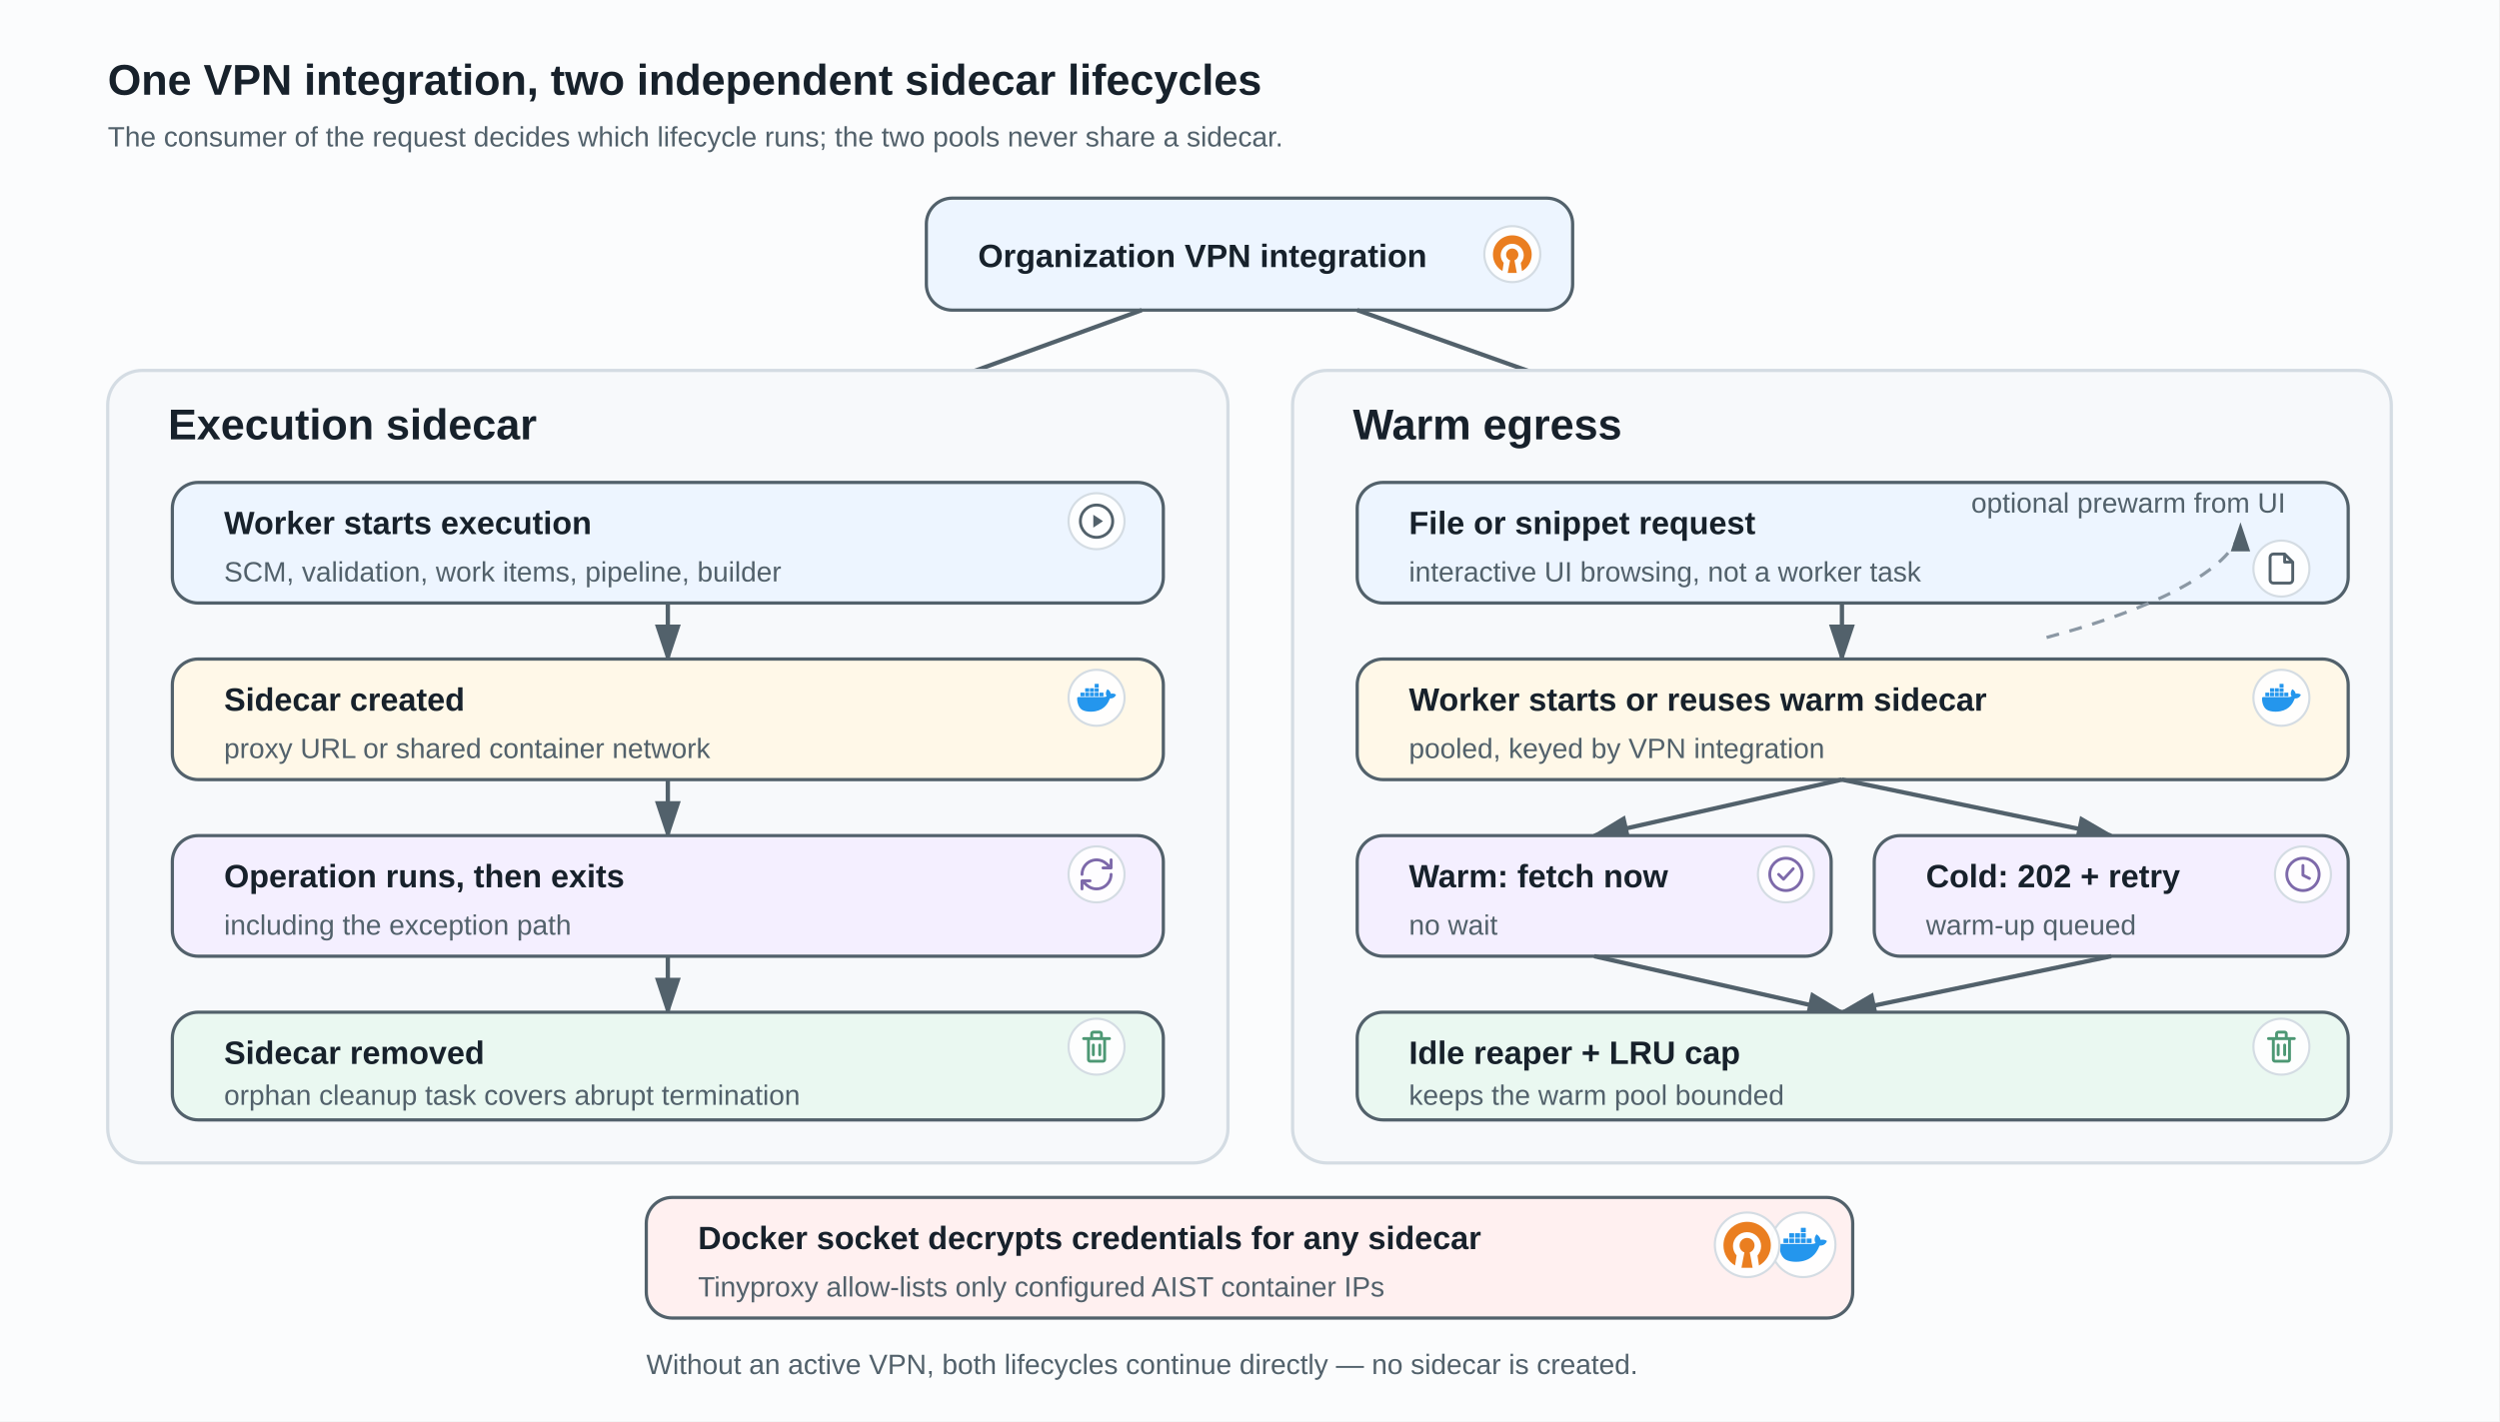
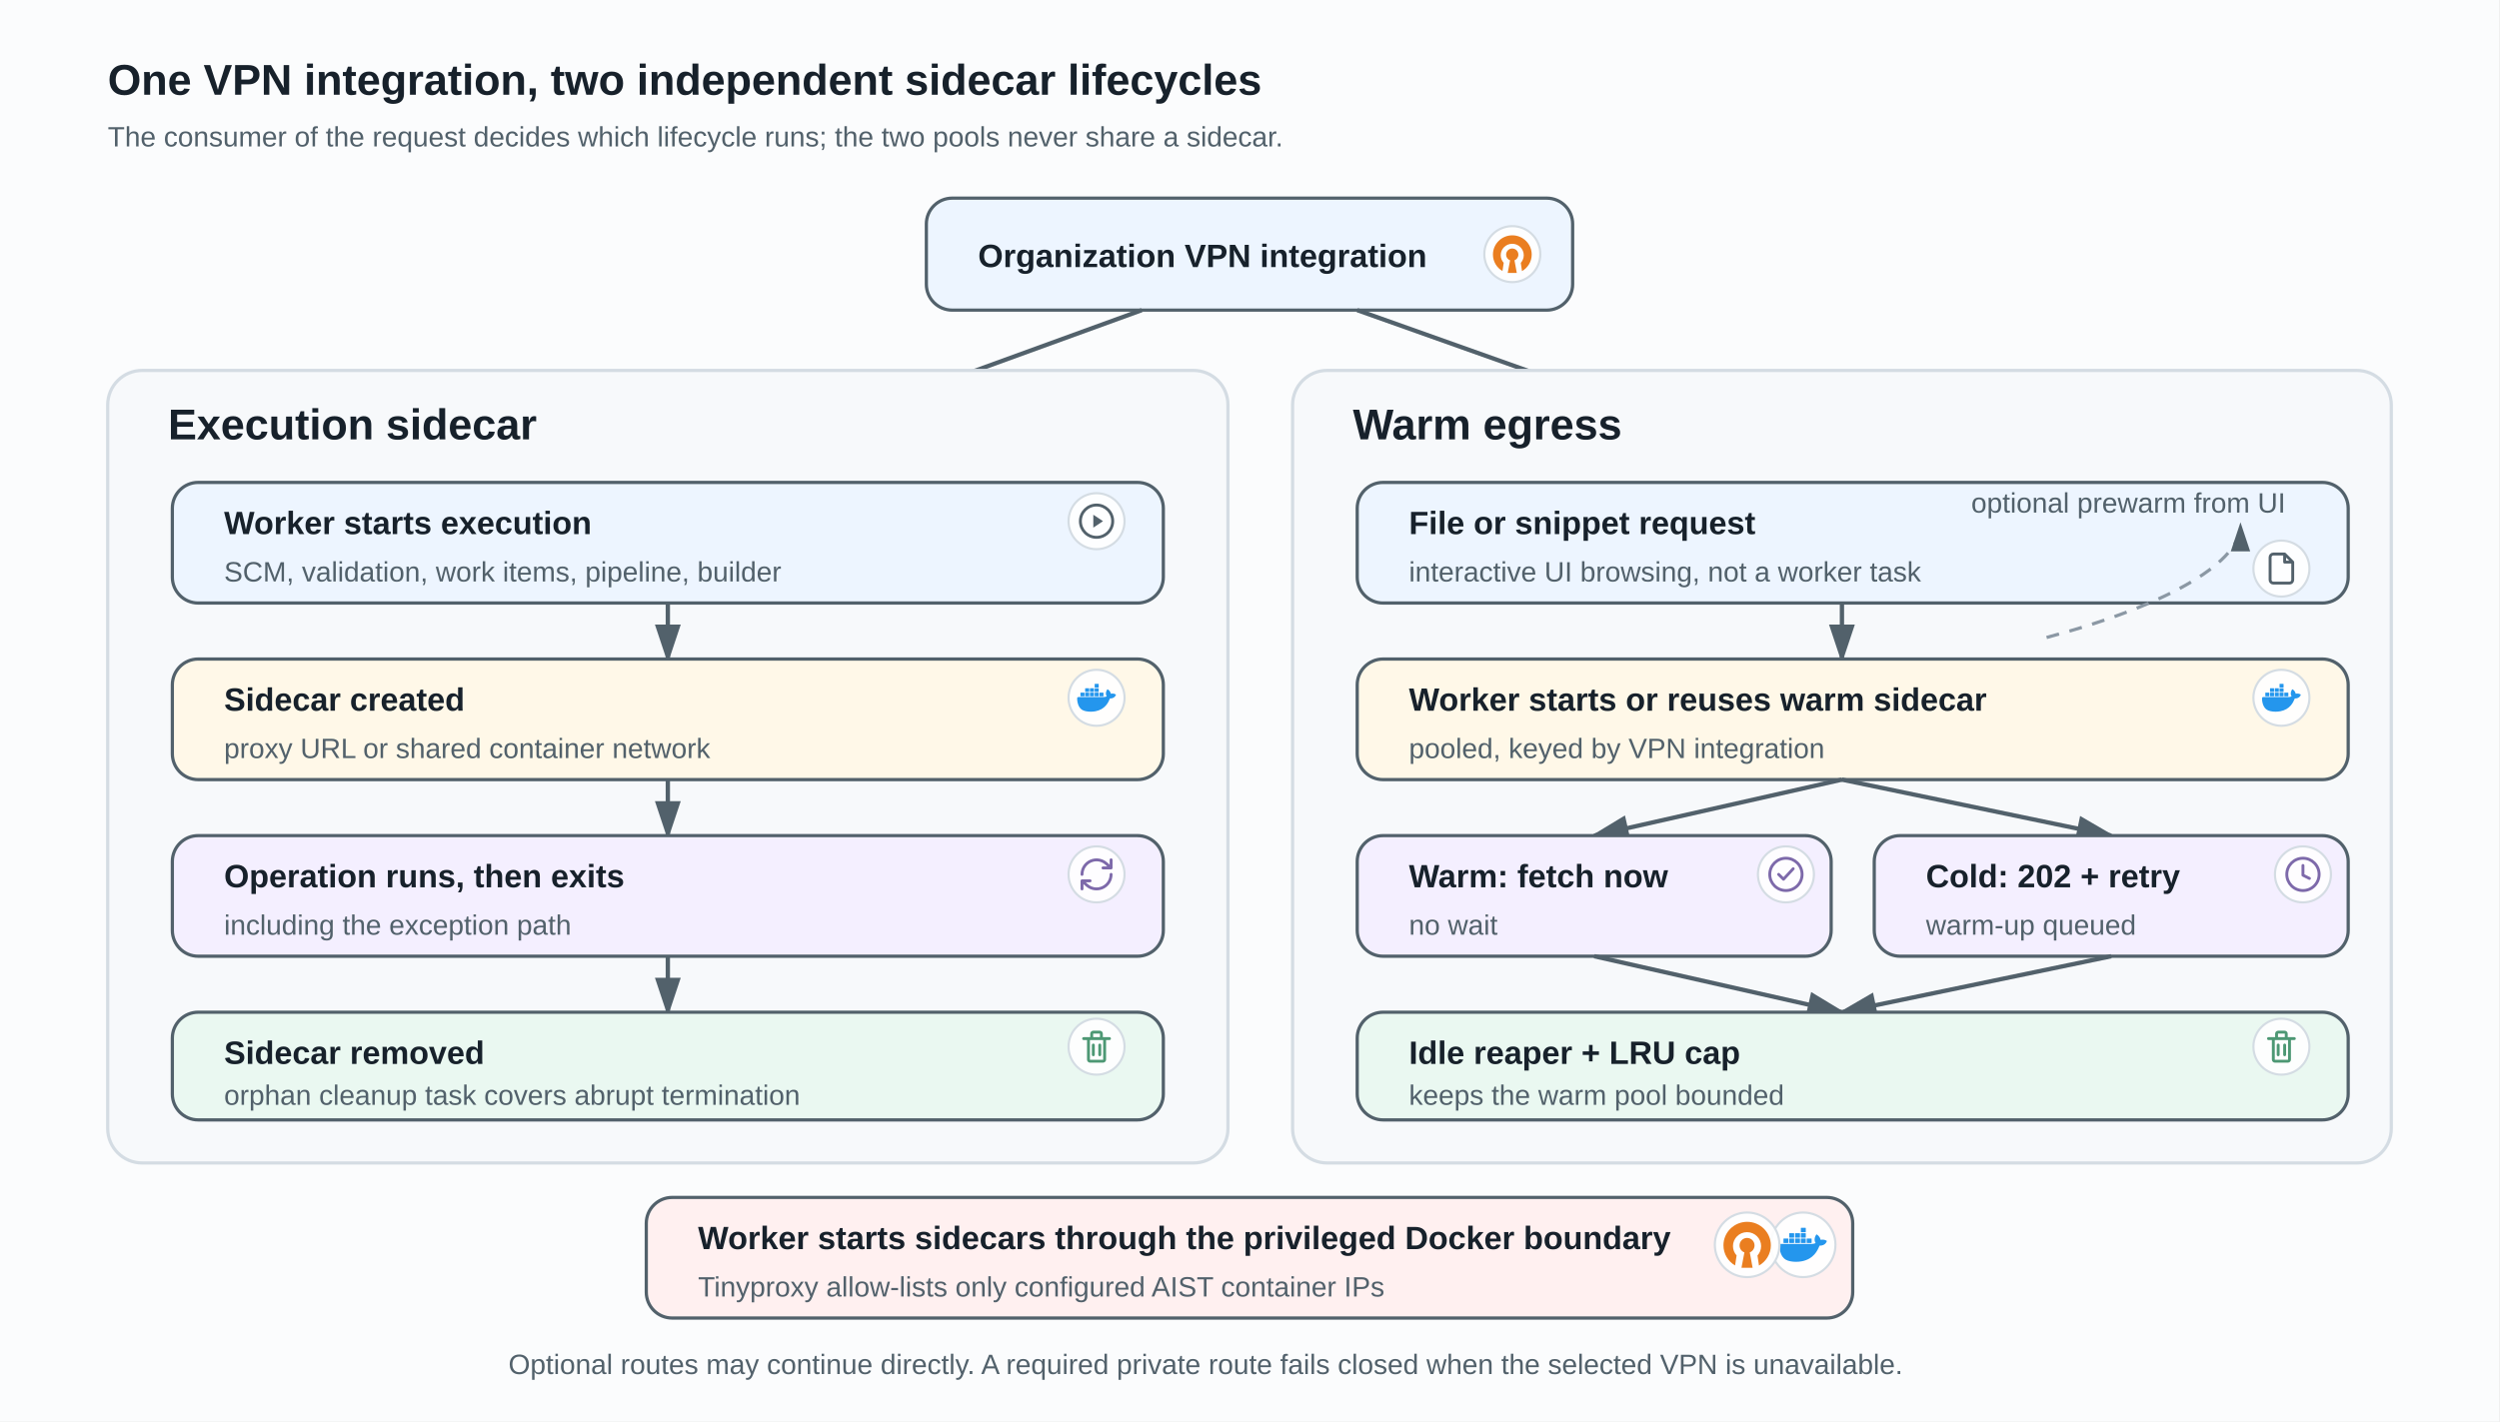
<svg xmlns="http://www.w3.org/2000/svg" width="1160" height="660" viewBox="0 0 1160 660" role="img" aria-labelledby="title desc">
  <defs>
    <marker id="a" markerWidth="10" markerHeight="10" refX="8" refY="3" orient="auto">
      <path d="M0 0L0 6L9 3z" fill="#52616b" />
    </marker>
    <style>text{font-family:Arial,sans-serif;fill:#17212b}.h{font-size:20px;font-weight:700}.t{font-size:15px;font-weight:700}.s{font-size:13px;fill:#52616b}.lane{fill:#f7f9fb;stroke:#d4dce3;stroke-width:1.5;rx:16}.b{stroke:#52616b;stroke-width:1.5;rx:12}.l{stroke:#52616b;stroke-width:2;fill:none;marker-end:url(#a)}.d{stroke:#8b98a4;stroke-width:1.5;stroke-dasharray:6 5;fill:none;marker-end:url(#a)}.chip{fill:#ffffff;fill-opacity:.9;stroke:#d4dce3;stroke-width:1}</style>
    <symbol id="ico-docker" viewBox="0 0 24 24">
      <path fill="#2496ED" d="M13.983 11.078h2.119a.186.186 0 00.186-.185V9.006a.186.186 0 00-.186-.186h-2.119a.185.185 0 00-.185.185v1.888c0 .102.083.185.185.185m-2.954-5.43h2.118a.186.186 0 00.186-.186V3.574a.186.186 0 00-.186-.185h-2.118a.185.185 0 00-.185.185v1.888c0 .102.082.185.185.185m0 2.716h2.118a.187.187 0 00.186-.186V6.29a.186.186 0 00-.186-.185h-2.118a.185.185 0 00-.185.185v1.887c0 .102.082.185.185.186m-2.93 0h2.12a.186.186 0 00.184-.186V6.29a.185.185 0 00-.185-.185H8.1a.185.185 0 00-.185.185v1.887c0 .102.083.185.185.186m-2.964 0h2.119a.186.186 0 00.185-.186V6.29a.185.185 0 00-.185-.185H5.136a.186.186 0 00-.186.185v1.887c0 .102.084.185.186.186m5.893 2.715h2.118a.186.186 0 00.186-.185V9.006a.186.186 0 00-.186-.186h-2.118a.185.185 0 00-.185.185v1.888c0 .102.082.185.185.185m-2.93 0h2.12a.185.185 0 00.184-.185V9.006a.185.185 0 00-.184-.186h-2.12a.185.185 0 00-.184.185v1.888c0 .102.083.185.185.185m-2.964 0h2.119a.185.185 0 00.185-.185V9.006a.185.185 0 00-.184-.186h-2.12a.186.186 0 00-.186.186v1.887c0 .102.084.185.186.185m-2.92 0h2.12a.185.185 0 00.184-.185V9.006a.185.185 0 00-.184-.186h-2.12a.185.185 0 00-.184.185v1.888c0 .102.082.185.185.185M23.763 9.89c-.065-.051-.672-.51-1.954-.51-.338.001-.676.03-1.01.087-.248-1.7-1.653-2.53-1.716-2.566l-.344-.199-.226.327c-.284.438-.49.922-.612 1.43-.23.97-.09 1.882.403 2.661-.595.332-1.55.413-1.744.42H.751a.751.751 0 00-.75.748 11.376 11.376 0 00.692 4.062c.545 1.428 1.355 2.48 2.41 3.124 1.18.723 3.1 1.137 5.275 1.137.983.003 1.963-.086 2.93-.266a12.248 12.248 0 003.823-1.389c.98-.567 1.86-1.288 2.61-2.136 1.252-1.418 1.998-2.997 2.553-4.4h.221c1.372 0 2.215-.549 2.68-1.009.309-.293.55-.65.707-1.046l.098-.288Z" />
    </symbol>
    <symbol id="ico-openvpn" viewBox="0 0 24 24">
      <path fill="#EA7E20" d="M12 .357C5.385.357 0 5.69 0 12.254c0 4.36 2.358 8.153 5.896 10.204l.77-5.076a7.046 7.046 0 01-1.846-4.719c0-3.897 3.18-7.076 7.13-7.076 3.948 0 7.126 3.18 7.126 7.076 0 1.847-.717 3.488-1.846 4.77L18 22.51c3.59-2.05 6-5.899 6-10.258C24 5.69 18.615.357 12 .357zm-.05 8.157a3.786 3.786 0 00-3.796 3.795 3.738 3.738 0 002.461 3.54L9.13 23.643h5.64l-1.435-7.795c1.385-.564 2.41-1.898 2.41-3.54a3.786 3.786 0 00-3.795-3.794z" />
    </symbol>
    <symbol id="ico-play" viewBox="0 0 24 24">
      <path fill="none" stroke="#52616b" stroke-width="1.8" stroke-linecap="round" stroke-linejoin="round" d="M12 22a10 10 0 1 0 0-20 10 10 0 0 0 0 20z" />
      <path fill="#52616b" stroke="none" d="M10 8l6 4-6 4z" />
    </symbol>
    <symbol id="ico-refresh" viewBox="0 0 24 24">
      <path fill="none" stroke="#7d69aa" stroke-width="1.8" stroke-linecap="round" stroke-linejoin="round" d="M3 12a9 9 0 0 1 15-6.7L21 8M21 3v5h-5M21 12a9 9 0 0 1-15 6.7L3 16M3 21v-5h5" />
    </symbol>
    <symbol id="ico-trash" viewBox="0 0 24 24">
      <path fill="none" stroke="#4d9874" stroke-width="1.8" stroke-linecap="round" stroke-linejoin="round" d="M4 7h16M9 7V4a1 1 0 0 1 1-1h4a1 1 0 0 1 1 1v3m2 0v13a1 1 0 0 1-1 1H8a1 1 0 0 1-1-1V7h10ZM10 11v6M14 11v6" />
    </symbol>
    <symbol id="ico-file" viewBox="0 0 24 24">
      <path fill="none" stroke="#52616b" stroke-width="1.8" stroke-linecap="round" stroke-linejoin="round" d="M14 3H7a2 2 0 0 0-2 2v14a2 2 0 0 0 2 2h10a2 2 0 0 0 2-2V8l-5-5Zm0 0v5h5" />
    </symbol>
    <symbol id="ico-check-circle" viewBox="0 0 24 24">
      <path fill="none" stroke="#7d69aa" stroke-width="1.8" stroke-linecap="round" stroke-linejoin="round" d="M12 22a10 10 0 1 0 0-20 10 10 0 0 0 0 20zM7.5 12l3 3 6-6.5" />
    </symbol>
    <symbol id="ico-clock" viewBox="0 0 24 24">
      <path fill="none" stroke="#7d69aa" stroke-width="1.8" stroke-linecap="round" stroke-linejoin="round" d="M12 22a10 10 0 1 0 0-20 10 10 0 0 0 0 20zM12 6.5v6l4 2" />
    </symbol>
  </defs>
  <rect width="1160" height="660" fill="#fbfcfd" />
  <text x="50" y="44" class="h">One VPN integration, two independent sidecar lifecycles</text>
  <text x="50" y="68" class="s">The consumer of the request decides which lifecycle runs; the two pools never share a sidecar.</text>
  <rect x="430" y="92" width="300" height="52" class="b" fill="#edf5ff" />
  <text x="454" y="124" class="t">Organization VPN integration</text>
  <circle cx="702" cy="118" r="13" class="chip" />
  <use href="#ico-openvpn" x="693" y="109" width="18" height="18" aria-hidden="true" />
  <path d="M530 144L310 224" class="l" />
  <path d="M630 144L855 224" class="l" />
  <rect x="50" y="172" width="520" height="368" class="lane" />
  <text x="78" y="204" class="h">Execution sidecar</text>
  <rect x="80" y="224" width="460" height="56" class="b" fill="#edf5ff" />
  <text x="104" y="248" class="t">Worker starts execution</text>
  <text x="104" y="270" class="s">SCM, validation, work items, pipeline, builder</text>
  <circle cx="509" cy="242" r="13" class="chip" />
  <use href="#ico-play" x="500" y="233" width="18" height="18" aria-hidden="true" />
  <path d="M310 280L310 306" class="l" />
  <rect x="80" y="306" width="460" height="56" class="b" fill="#fff8e8" stroke="#9e751d" />
  <text x="104" y="330" class="t">Sidecar created</text>
  <text x="104" y="352" class="s">proxy URL or shared container network</text>
  <circle cx="509" cy="324" r="13" class="chip" />
  <use href="#ico-docker" x="500" y="315" width="18" height="18" aria-hidden="true" />
  <path d="M310 362L310 388" class="l" />
  <rect x="80" y="388" width="460" height="56" class="b" fill="#f4efff" stroke="#7d69aa" />
  <text x="104" y="412" class="t">Operation runs, then exits</text>
  <text x="104" y="434" class="s">including the exception path</text>
  <circle cx="509" cy="406" r="13" class="chip" />
  <use href="#ico-refresh" x="500" y="397" width="18" height="18" aria-hidden="true" />
  <path d="M310 444L310 470" class="l" />
  <rect x="80" y="470" width="460" height="50" class="b" fill="#eaf8f1" stroke="#4d9874" />
  <text x="104" y="494" class="t">Sidecar removed</text>
  <text x="104" y="513" class="s">orphan cleanup task covers abrupt termination</text>
  <circle cx="509" cy="486" r="13" class="chip" />
  <use href="#ico-trash" x="500" y="477" width="18" height="18" aria-hidden="true" />
  <rect x="600" y="172" width="510" height="368" class="lane" />
  <text x="628" y="204" class="h">Warm egress</text>
  <rect x="630" y="224" width="460" height="56" class="b" fill="#edf5ff" />
  <text x="654" y="248" class="t">File or snippet request</text>
  <text x="654" y="270" class="s">interactive UI browsing, not a worker task</text>
  <circle cx="1059" cy="264" r="13" class="chip" />
  <use href="#ico-file" x="1050" y="255" width="18" height="18" aria-hidden="true" />
  <path d="M855 280L855 306" class="l" />
  <rect x="630" y="306" width="460" height="56" class="b" fill="#fff8e8" stroke="#9e751d" />
  <text x="654" y="330" class="t">Worker starts or reuses warm sidecar</text>
  <text x="654" y="352" class="s">pooled, keyed by VPN integration</text>
  <circle cx="1059" cy="324" r="13" class="chip" />
  <use href="#ico-docker" x="1050" y="315" width="18" height="18" aria-hidden="true" />
  <path d="M950 296C1010 280 1040 260 1040 244" class="d" />
  <text x="915" y="238" class="s">optional prewarm from UI</text>
  <path d="M855 362L740 388" class="l" />
  <path d="M855 362L980 388" class="l" />
  <rect x="630" y="388" width="220" height="56" class="b" fill="#f4efff" stroke="#7d69aa" />
  <text x="654" y="412" class="t">Warm: fetch now</text>
  <text x="654" y="434" class="s">no wait</text>
  <circle cx="829" cy="406" r="13" class="chip" />
  <use href="#ico-check-circle" x="820" y="397" width="18" height="18" aria-hidden="true" />
  <rect x="870" y="388" width="220" height="56" class="b" fill="#f4efff" stroke="#7d69aa" />
  <text x="894" y="412" class="t">Cold: 202 + retry</text>
  <text x="894" y="434" class="s">warm-up queued</text>
  <circle cx="1069" cy="406" r="13" class="chip" />
  <use href="#ico-clock" x="1060" y="397" width="18" height="18" aria-hidden="true" />
  <path d="M740 444L855 470" class="l" />
  <path d="M980 444L855 470" class="l" />
  <rect x="630" y="470" width="460" height="50" class="b" fill="#eaf8f1" stroke="#4d9874" />
  <text x="654" y="494" class="t">Idle reaper + LRU cap</text>
  <text x="654" y="513" class="s">keeps the warm pool bounded</text>
  <circle cx="1059" cy="486" r="13" class="chip" />
  <use href="#ico-trash" x="1050" y="477" width="18" height="18" aria-hidden="true" />
  <rect x="300" y="556" width="560" height="56" class="b" fill="#fff0f0" stroke="#b86161" />
-   <text x="324" y="580" class="t">Docker socket decrypts credentials for any sidecar</text>
+   <text x="324" y="580" class="t">Worker starts sidecars through the privileged Docker boundary</text>
  <text x="324" y="602" class="s">Tinyproxy allow-lists only configured AIST container IPs</text>
  <circle cx="837" cy="578" r="15" class="chip" />
  <use href="#ico-docker" x="826" y="567" width="22" height="22" aria-hidden="true" />
  <circle cx="811" cy="578" r="15" class="chip" />
  <use href="#ico-openvpn" x="800" y="567" width="22" height="22" aria-hidden="true" />
-   <text x="300" y="638" class="s">Without an active VPN, both lifecycles continue directly — no sidecar is created.</text>
+   <text x="236" y="638" class="s">Optional routes may continue directly. A required private route fails closed when the selected VPN is unavailable.</text>
</svg>
